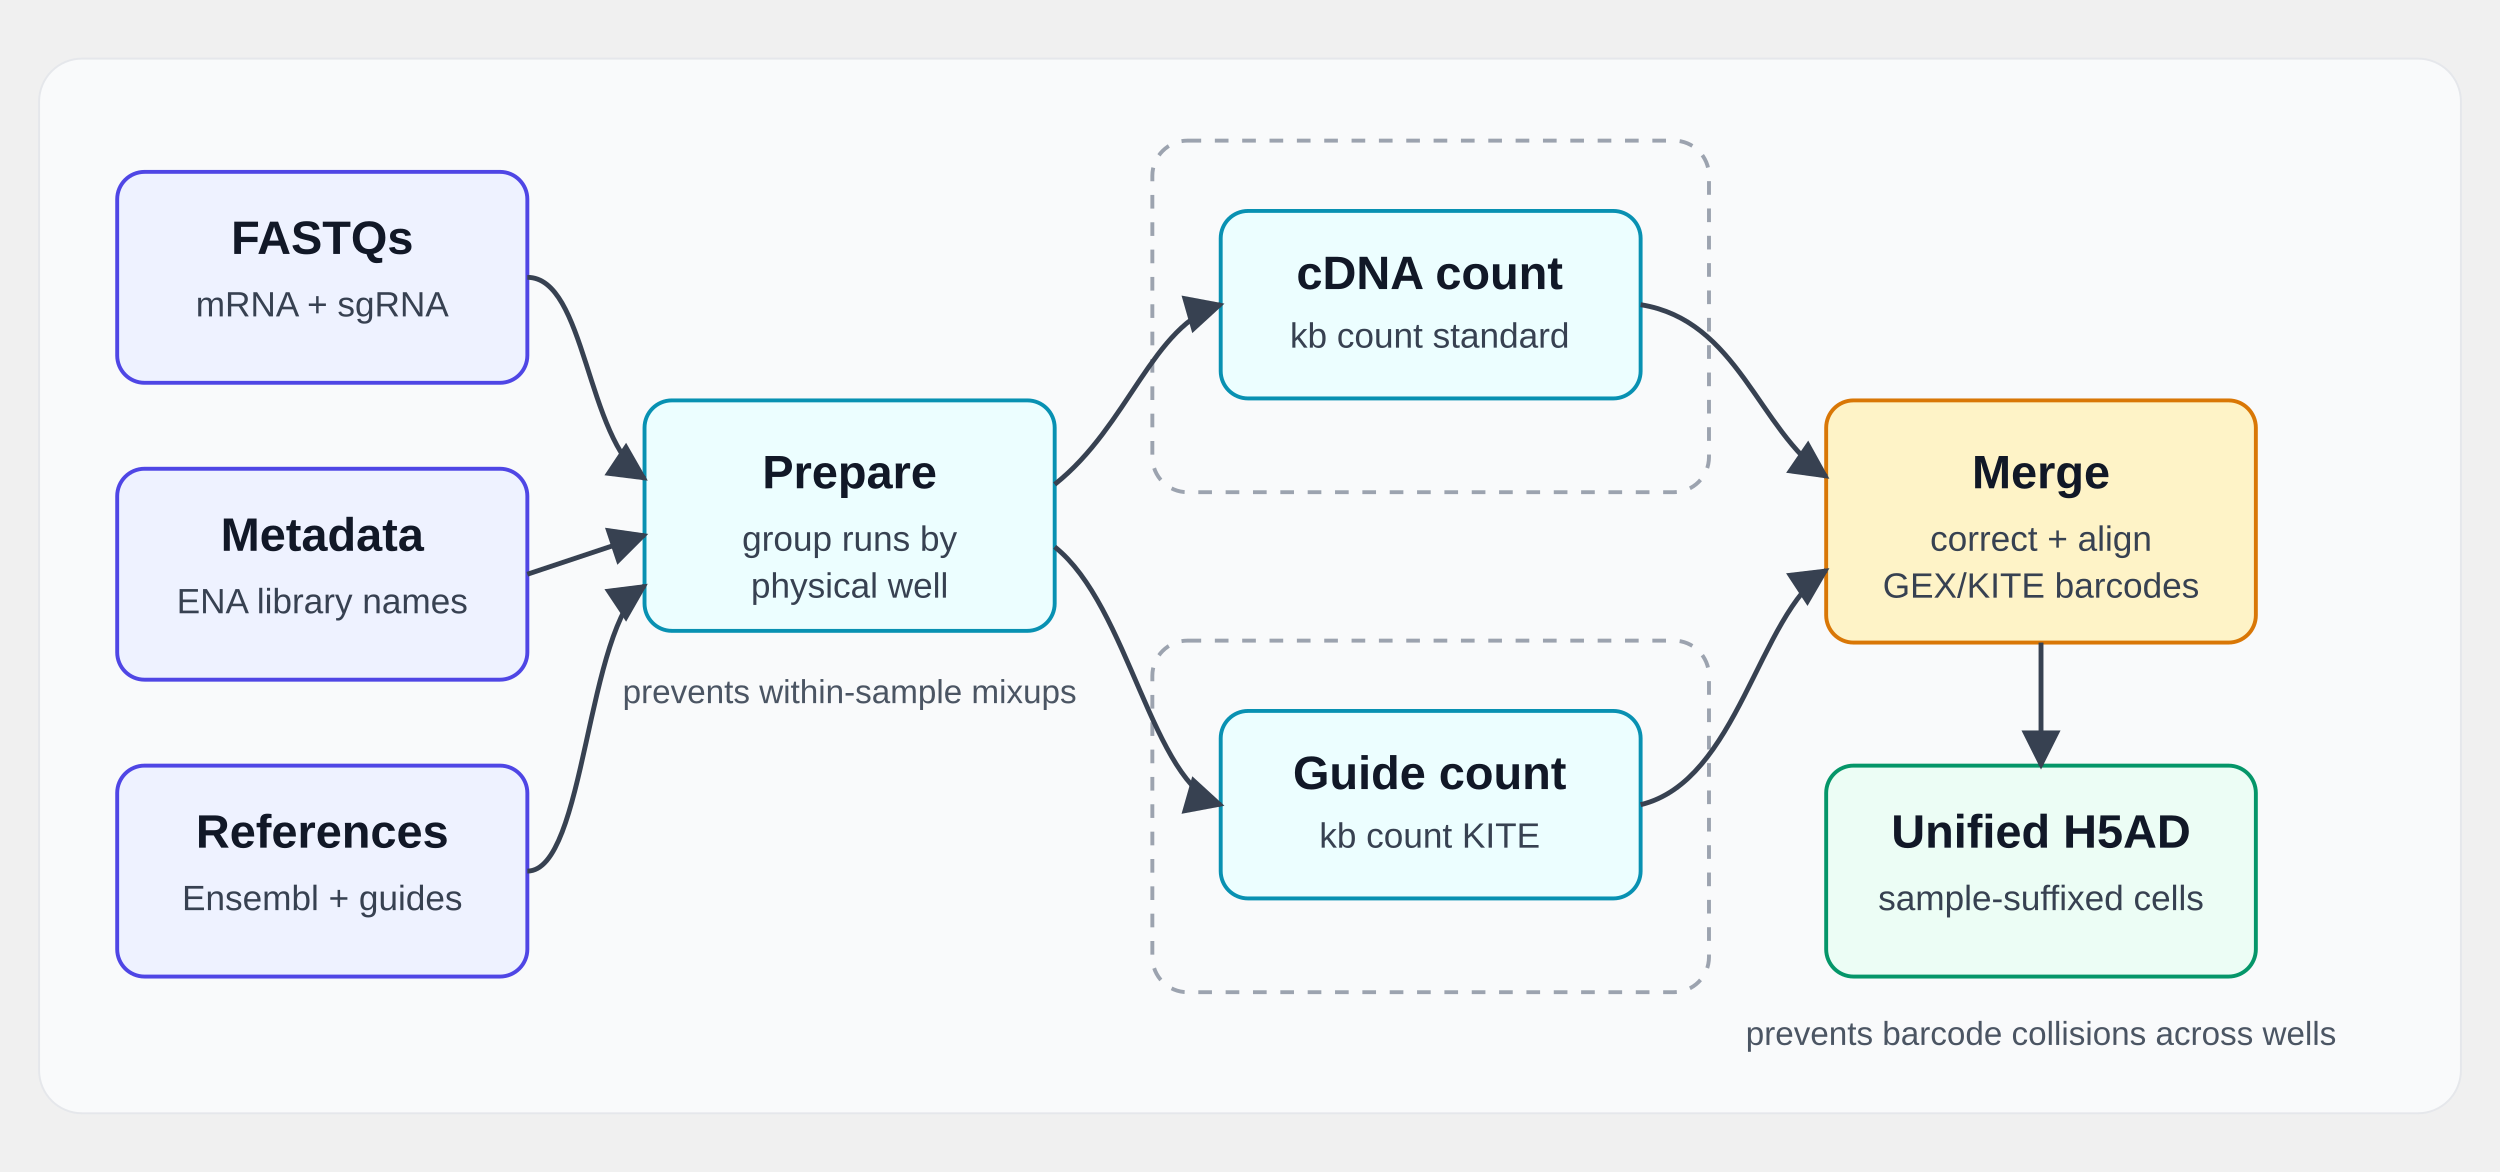
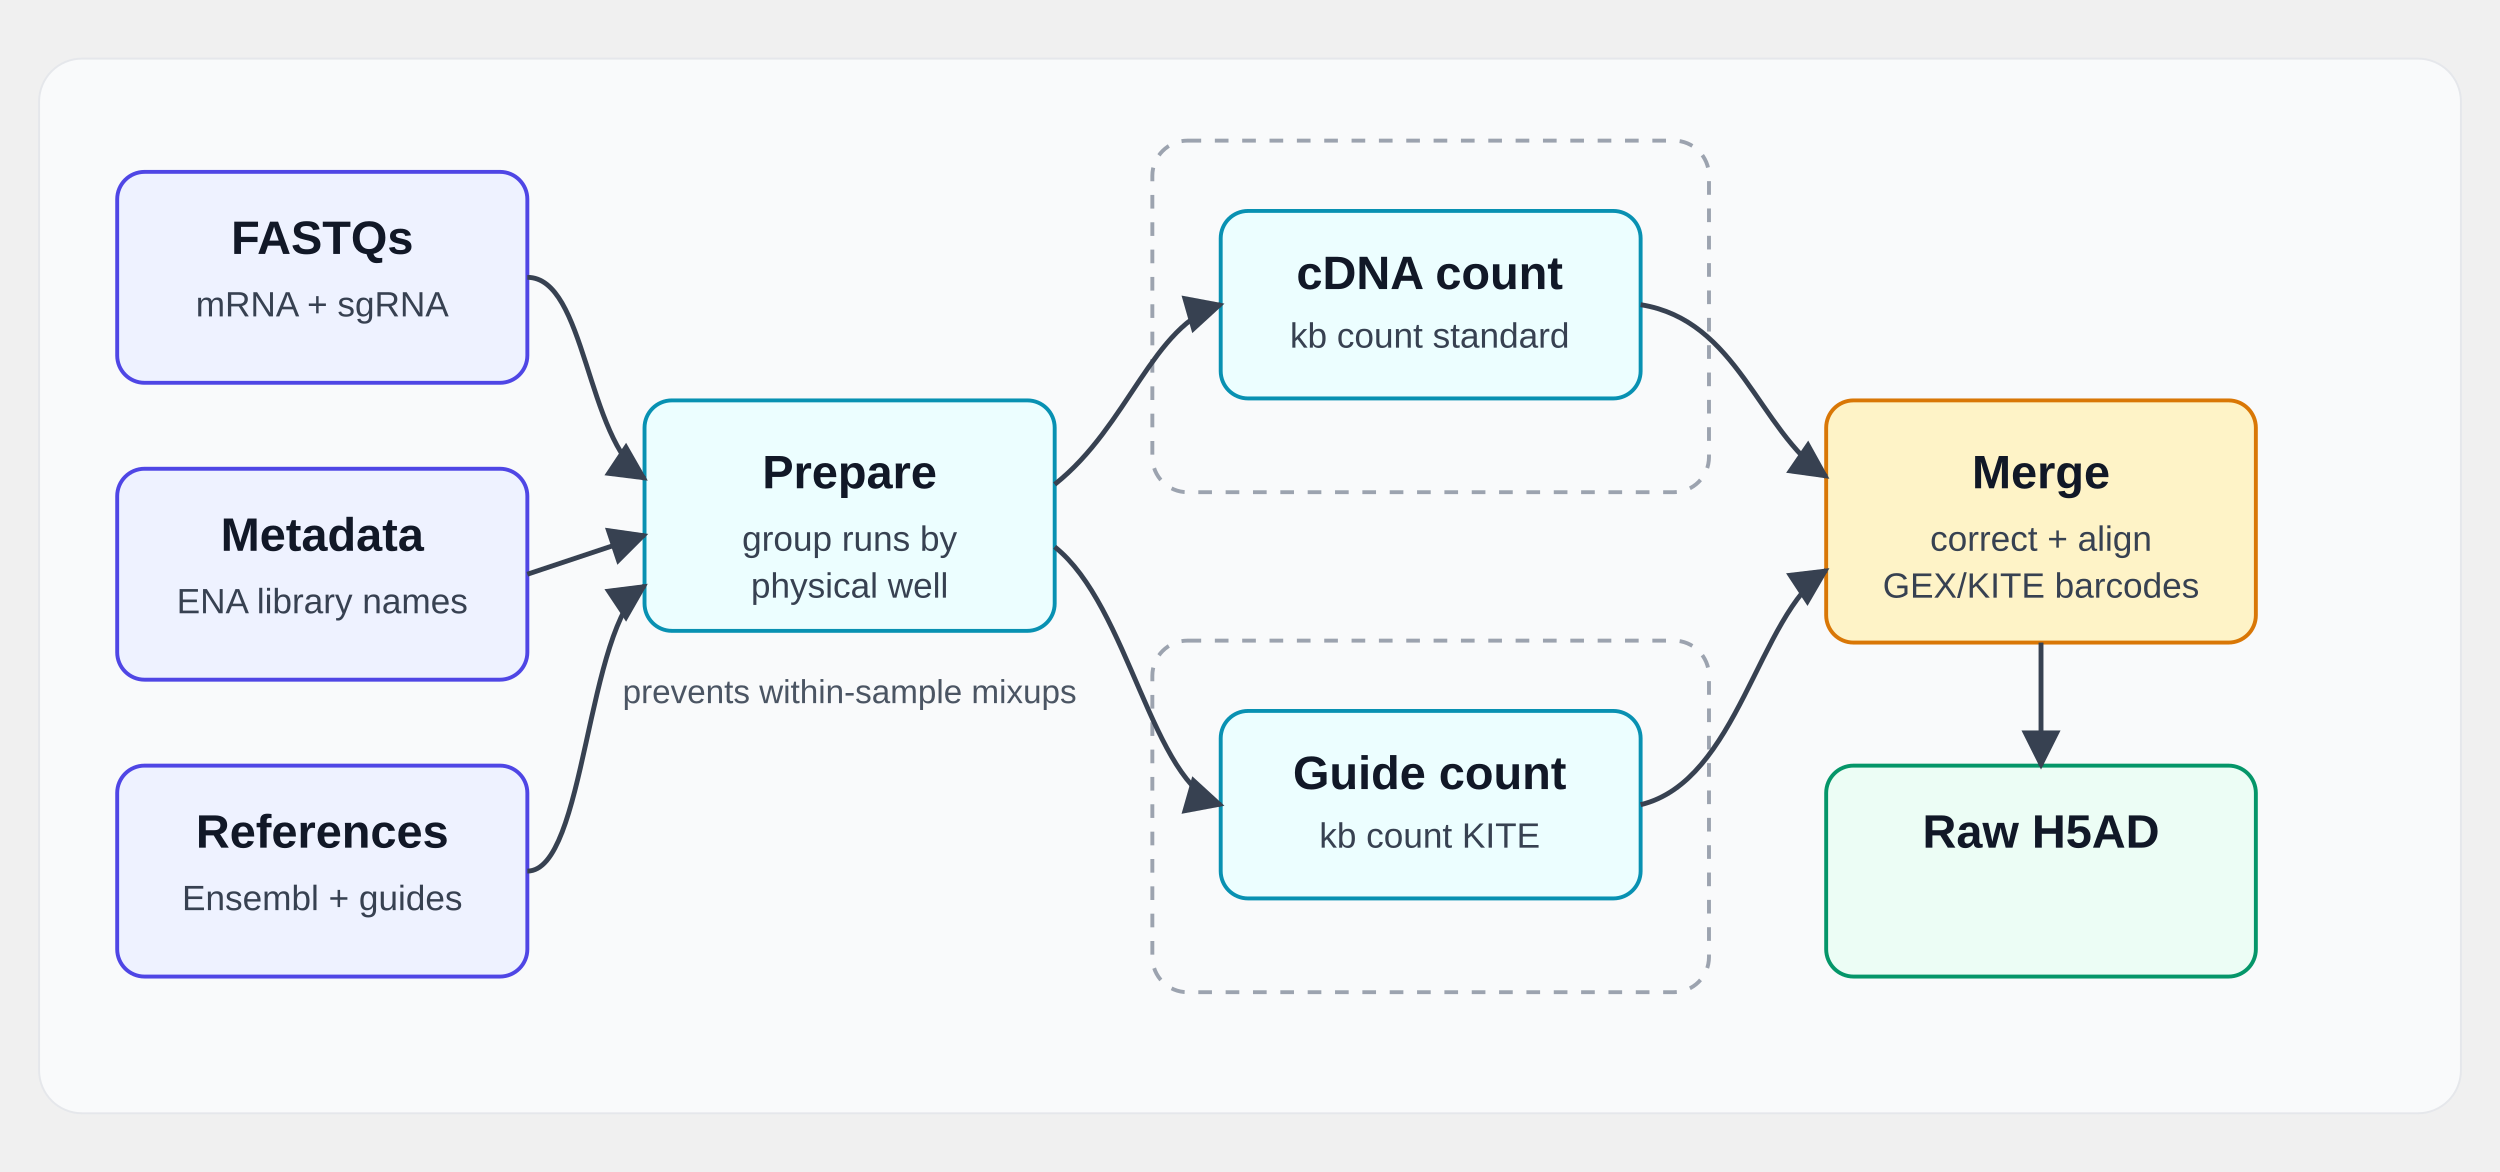
<svg xmlns="http://www.w3.org/2000/svg" width="1280" height="600" viewBox="0 0 1280 600">
  <defs>
    <marker id="arrow" viewBox="0 0 10 10" refX="9" refY="5" markerWidth="8" markerHeight="8" orient="auto-start-reverse">
      <path d="M 0 0 L 10 5 L 0 10 z" fill="#374151" />
    </marker>
    <style>
      .box { fill: #ffffff; stroke: #374151; stroke-width: 2; rx: 14; ry: 14; }
      .input { fill: #eef2ff; stroke: #4f46e5; }
      .process { fill: #ecfeff; stroke: #0891b2; }
      .merge { fill: #fef3c7; stroke: #d97706; }
      .output { fill: #ecfdf5; stroke: #059669; }
      .label { font-family: Arial, Helvetica, sans-serif; font-size: 24px; font-weight: 700; fill: #111827; }
      .small { font-family: Arial, Helvetica, sans-serif; font-size: 18px; fill: #374151; }
      .note { font-family: Arial, Helvetica, sans-serif; font-size: 17px; fill: #4b5563; }
      .arrow { stroke: #374151; stroke-width: 2.5; fill: none; marker-end: url(#arrow); }
      .lane { stroke: #9ca3af; stroke-width: 2; stroke-dasharray: 7 7; fill: none; }
    </style>
  </defs>
  <rect x="20" y="30" width="1240" height="540" rx="22" fill="#f9fafb" stroke="#e5e7eb" />
  <rect class="box input" x="60" y="88" width="210" height="108" />
  <text class="label" x="165" y="130" text-anchor="middle">FASTQs</text>
  <text class="small" x="165" y="162" text-anchor="middle">mRNA + sgRNA</text>
  <rect class="box input" x="60" y="240" width="210" height="108" />
  <text class="label" x="165" y="282" text-anchor="middle">Metadata</text>
  <text class="small" x="165" y="314" text-anchor="middle">ENA library names</text>
  <rect class="box input" x="60" y="392" width="210" height="108" />
  <text class="label" x="165" y="434" text-anchor="middle">References</text>
  <text class="small" x="165" y="466" text-anchor="middle">Ensembl + guides</text>
  <rect class="box process" x="330" y="205" width="210" height="118" />
  <text class="label" x="435" y="250" text-anchor="middle">Prepare</text>
  <text class="small" x="435" y="282" text-anchor="middle">group runs by</text>
  <text class="small" x="435" y="306" text-anchor="middle">physical well</text>
  <path class="arrow" d="M270 142 C300 142 300 225 330 245" />
  <path class="arrow" d="M270 294 L330 274" />
  <path class="arrow" d="M270 446 C300 446 300 320 330 300" />
  <rect class="lane" x="590" y="72" width="285" height="180" rx="18" />
  <rect class="box process" x="625" y="108" width="215" height="96" />
  <text class="label" x="732" y="148" text-anchor="middle">cDNA count</text>
  <text class="small" x="732" y="178" text-anchor="middle">kb count standard</text>
  <rect class="lane" x="590" y="328" width="285" height="180" rx="18" />
  <rect class="box process" x="625" y="364" width="215" height="96" />
  <text class="label" x="732" y="404" text-anchor="middle">Guide count</text>
  <text class="small" x="732" y="434" text-anchor="middle">kb count KITE</text>
  <path class="arrow" d="M540 248 C578 218 590 166 625 156" />
  <path class="arrow" d="M540 280 C578 310 590 402 625 412" />
  <rect class="box merge" x="935" y="205" width="220" height="124" />
  <text class="label" x="1045" y="250" text-anchor="middle">Merge</text>
  <text class="small" x="1045" y="282" text-anchor="middle">correct + align</text>
  <text class="small" x="1045" y="306" text-anchor="middle">GEX/KITE barcodes</text>
  <path class="arrow" d="M840 156 C890 164 900 220 935 244" />
  <path class="arrow" d="M840 412 C890 400 900 315 935 292" />
  <rect class="box output" x="935" y="392" width="220" height="108" />
-   <text class="label" x="1045" y="434" text-anchor="middle">Unified H5AD</text>
-   <text class="small" x="1045" y="466" text-anchor="middle">sample-suffixed cells</text>
+   <text class="label" x="1045" y="434" text-anchor="middle">Raw H5AD</text>
  <path class="arrow" d="M1045 329 L1045 392" />
  <text class="note" x="435" y="360" text-anchor="middle">prevents within-sample mixups</text>
-   <text class="note" x="1045" y="535" text-anchor="middle">prevents barcode collisions across wells</text>
</svg>
